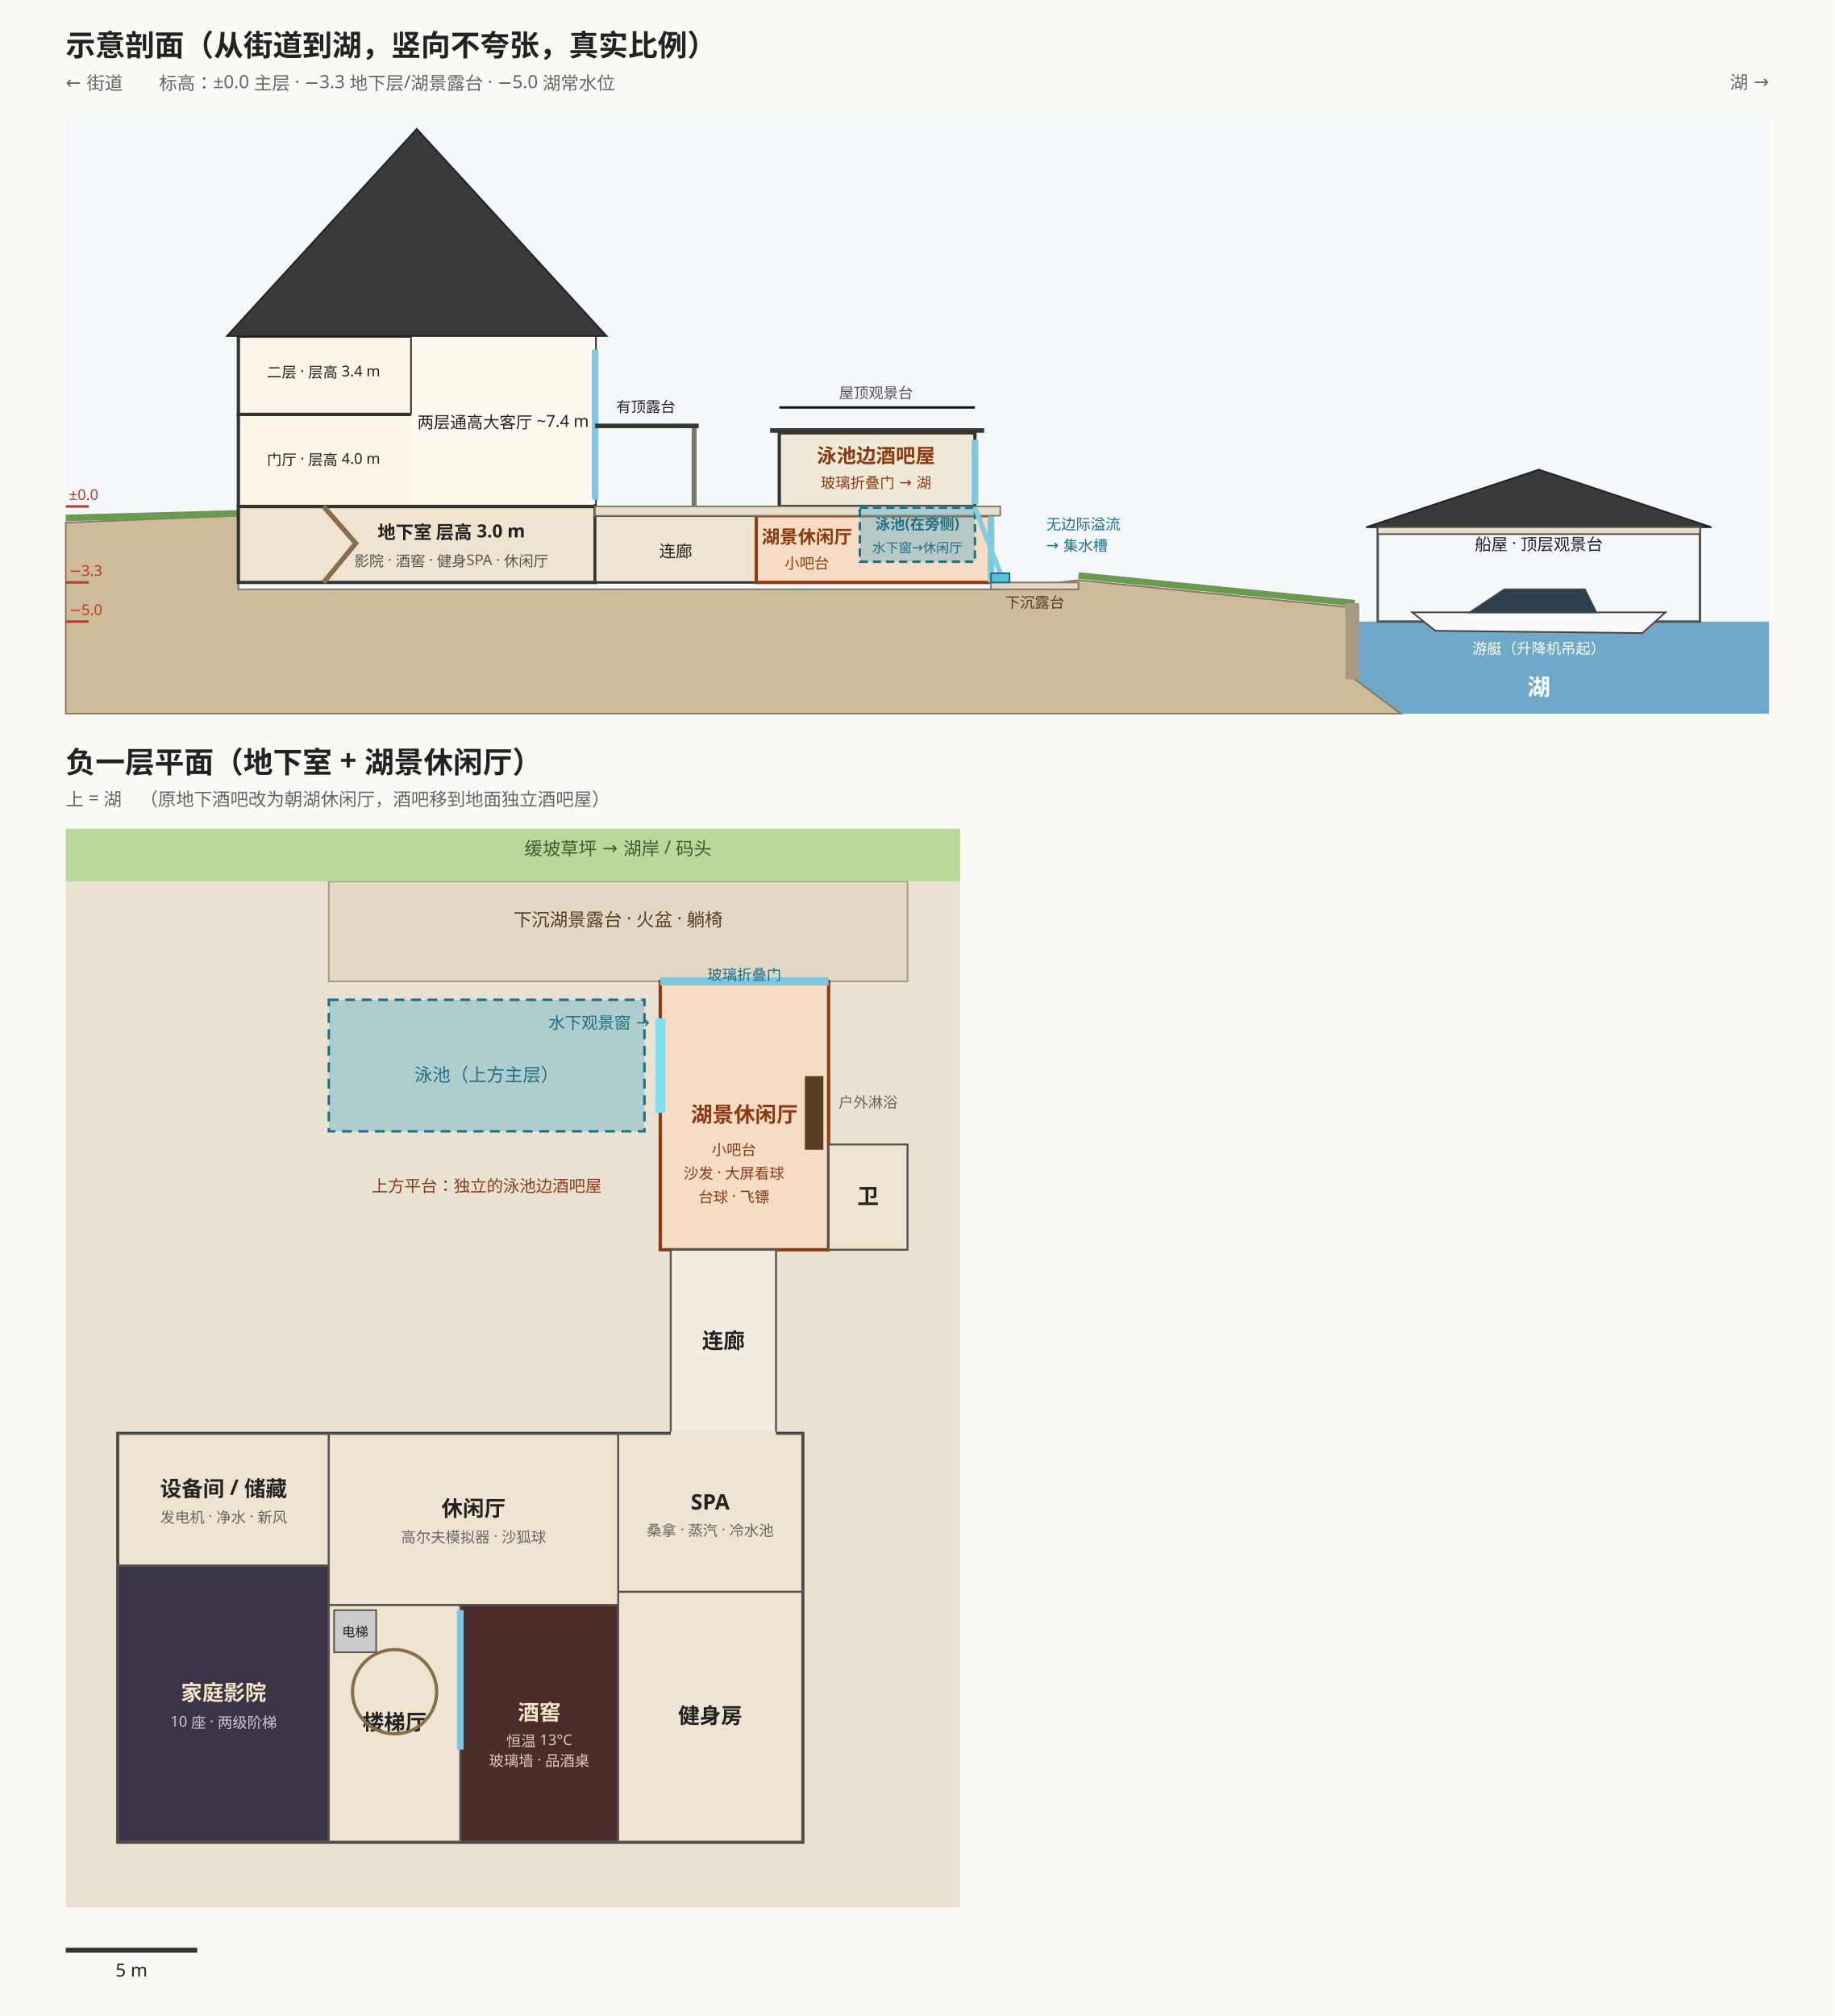
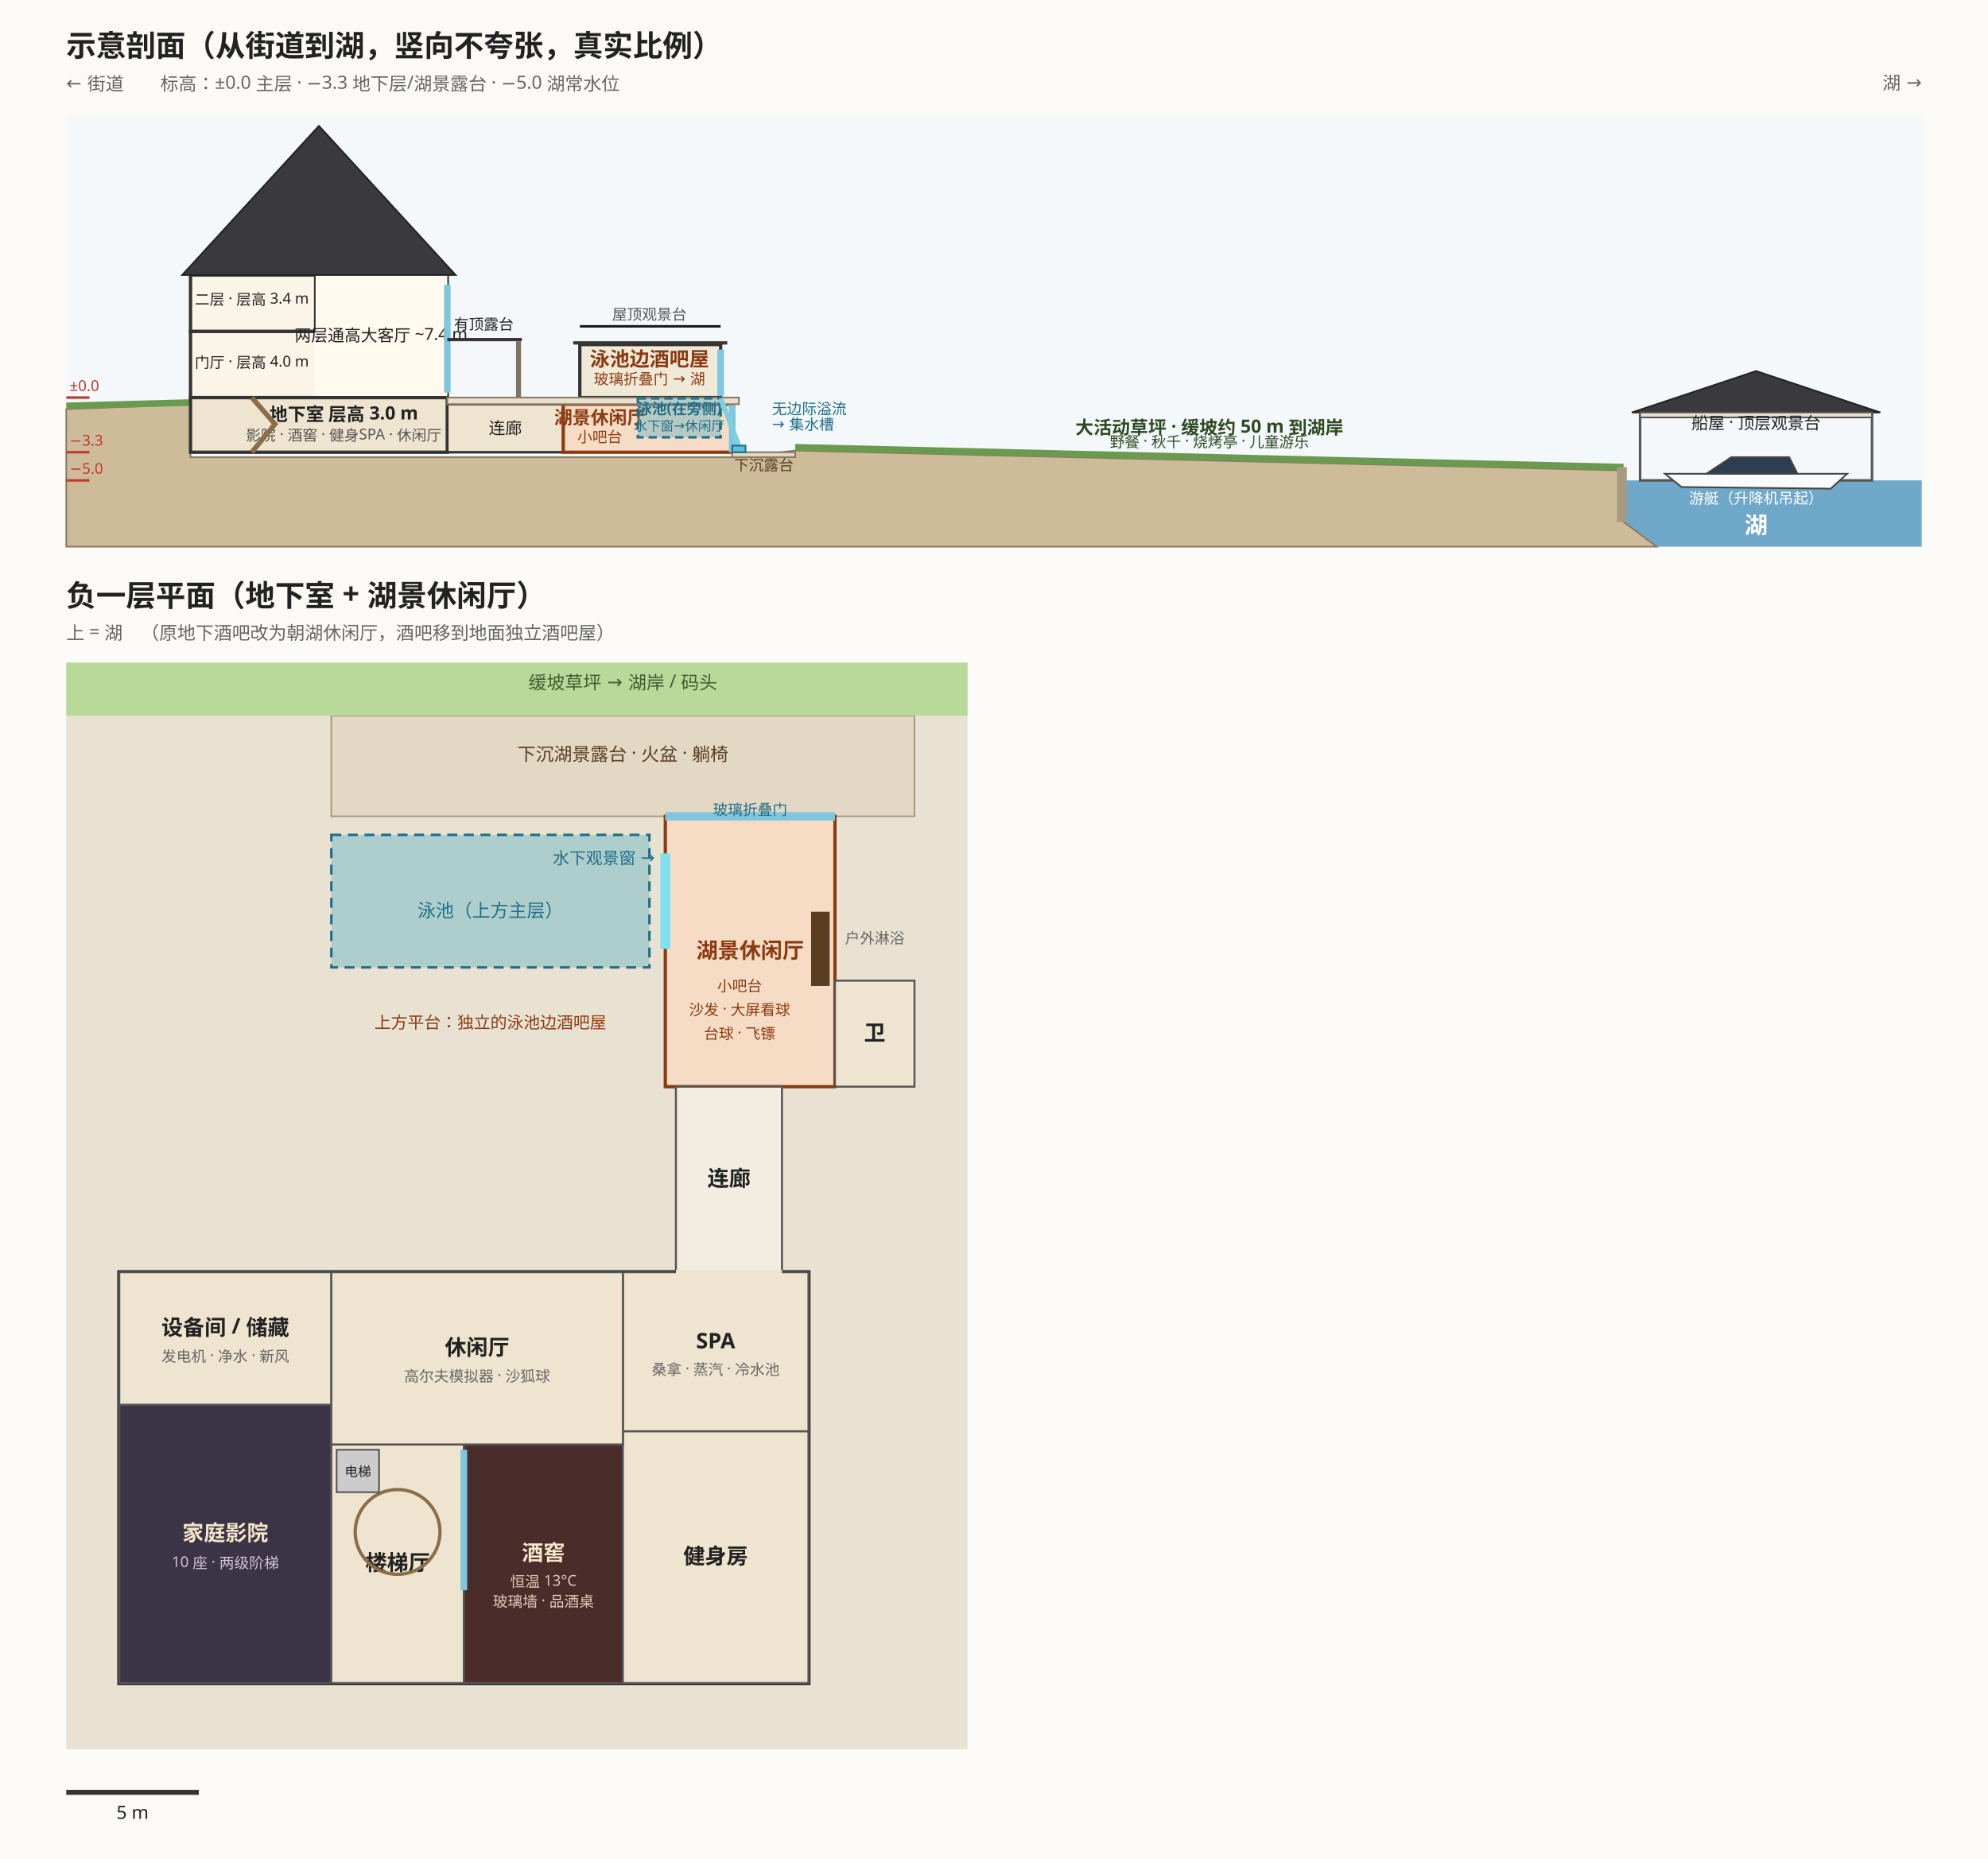
- <svg xmlns="http://www.w3.org/2000/svg" width="1116" height="1226" viewBox="0 0 1116 1226">
+ <svg xmlns="http://www.w3.org/2000/svg" width="1200" height="1122" viewBox="0 0 1200 1122">
  <rect width="100%" height="100%" fill="#fbfaf7" />
  <text x="40.0" y="34.0" font-size="18" fill="#222" font-weight="bold" text-anchor="start" font-family="PingFang SC,Microsoft YaHei,WenQuanYi Zen Hei,sans-serif">示意剖面（从街道到湖，竖向不夸张，真实比例）</text>
  <text x="40.0" y="54.0" font-size="11" fill="#666" font-weight="normal" text-anchor="start" font-family="PingFang SC,Microsoft YaHei,WenQuanYi Zen Hei,sans-serif">← 街道　　标高：±0.0 主层 · −3.3 地下层/湖景露台 · −5.0 湖常水位</text>
-   <text x="1076.0" y="54.0" font-size="11" fill="#666" font-weight="normal" text-anchor="end" font-family="PingFang SC,Microsoft YaHei,WenQuanYi Zen Hei,sans-serif">湖 →</text>
-   <rect x="40.0" y="70.0" width="1036.0" height="364.0" fill="#f4f8fb" stroke="none" stroke-width="1" />
-   <polygon points="796.0,378.0 1076.0,378.0 1076.0,434.0 852.0,434.0 824.0,413.0 824.0,378.0" fill="#6fa8c8" stroke="none" stroke-width="1" />
-   <polygon points="40.0,317.8 145.0,313.6 145.0,358.4 608.4,358.4 656.0,352.8 824.0,369.6 824.0,413.0 852.0,434.0 40.0,434.0" fill="#cdbb9a" stroke="#8a7a62" stroke-width="1" />
-   <polyline points="656,350.0 824,366.8" fill="none" stroke="#6a9a4f" stroke-width="4" />
-   <polyline points="40,315.0 145.0,312.2" fill="none" stroke="#6a9a4f" stroke-width="4" />
-   <rect x="145.0" y="308.0" width="217.0" height="46.2" fill="#efe4cf" stroke="#333" stroke-width="2" />
-   <text x="274.5" y="327.6" font-size="11" fill="#222" font-weight="bold" text-anchor="middle" font-family="PingFang SC,Microsoft YaHei,WenQuanYi Zen Hei,sans-serif">地下室  层高 3.0 m</text>
-   <text x="274.5" y="344.4" font-size="9" fill="#555" font-weight="normal" text-anchor="middle" font-family="PingFang SC,Microsoft YaHei,WenQuanYi Zen Hei,sans-serif">影院 · 酒窖 · 健身SPA · 休闲厅</text>
-   <rect x="362.0" y="313.6" width="98.0" height="40.6" fill="#efe4cf" stroke="#333" stroke-width="1.5" />
-   <text x="411.0" y="338.8" font-size="10" fill="#222" font-weight="normal" text-anchor="middle" font-family="PingFang SC,Microsoft YaHei,WenQuanYi Zen Hei,sans-serif">连廊</text>
-   <rect x="460.0" y="313.6" width="142.8" height="40.6" fill="#f6dcc4" stroke="#8a3b12" stroke-width="2" />
-   <text x="490.8" y="330.4" font-size="11" fill="#8a3b12" font-weight="bold" text-anchor="middle" font-family="PingFang SC,Microsoft YaHei,WenQuanYi Zen Hei,sans-serif">湖景休闲厅</text>
-   <text x="490.8" y="345.8" font-size="9" fill="#8a3b12" font-weight="normal" text-anchor="middle" font-family="PingFang SC,Microsoft YaHei,WenQuanYi Zen Hei,sans-serif">小吧台</text>
-   <rect x="474.0" y="263.2" width="119.0" height="44.8" fill="#f1e9d8" stroke="#333" stroke-width="2" />
-   <rect x="468.4" y="260.4" width="130.2" height="2.8" fill="#3a3632" stroke="none" stroke-width="1" />
-   <polyline points="474,247.8 593.0,247.8" fill="none" stroke="#1a1a1a" stroke-width="1.5" />
-   <line x1="593.0" y1="306.6" x2="593.0" y2="267.4" stroke="#7fc6e0" stroke-width="4" />
-   <text x="532.8" y="281.4" font-size="12" fill="#8a3b12" font-weight="bold" text-anchor="middle" font-family="PingFang SC,Microsoft YaHei,WenQuanYi Zen Hei,sans-serif">泳池边酒吧屋</text>
-   <text x="532.8" y="296.8" font-size="9" fill="#8a3b12" font-weight="normal" text-anchor="middle" font-family="PingFang SC,Microsoft YaHei,WenQuanYi Zen Hei,sans-serif">玻璃折叠门 → 湖</text>
-   <text x="532.8" y="242.2" font-size="9" fill="#555" font-weight="normal" text-anchor="middle" font-family="PingFang SC,Microsoft YaHei,WenQuanYi Zen Hei,sans-serif">屋顶观景台</text>
-   <line x1="602.8" y1="313.6" x2="602.8" y2="354.2" stroke="#7fc6e0" stroke-width="4" />
-   <rect x="602.8" y="354.2" width="53.2" height="4.2" fill="#e3d8c4" stroke="#8a7a62" stroke-width="1" />
-   <text x="629.4" y="369.6" font-size="9" fill="#5a3e22" font-weight="normal" text-anchor="middle" font-family="PingFang SC,Microsoft YaHei,WenQuanYi Zen Hei,sans-serif">下沉露台</text>
-   <rect x="145.0" y="252.0" width="217.0" height="56.0" fill="#fbf5e8" stroke="#333" stroke-width="2" />
-   <rect x="145.0" y="204.4" width="217.0" height="47.6" fill="#fbf5e8" stroke="#333" stroke-width="2" />
-   <rect x="250.0" y="204.4" width="112.0" height="102.2" fill="#fffaf0" stroke="none" stroke-width="1" />
-   <line x1="250" y1="252.0" x2="250" y2="204.4" stroke="#333" stroke-width="1" />
-   <text x="306.0" y="260.4" font-size="10" fill="#222" font-weight="normal" text-anchor="middle" font-family="PingFang SC,Microsoft YaHei,WenQuanYi Zen Hei,sans-serif">两层通高大客厅 ~7.4 m</text>
-   <text x="196.8" y="282.8" font-size="9" fill="#222" font-weight="normal" text-anchor="middle" font-family="PingFang SC,Microsoft YaHei,WenQuanYi Zen Hei,sans-serif">门厅 · 层高 4.0 m</text>
-   <text x="196.8" y="229.6" font-size="9" fill="#222" font-weight="normal" text-anchor="middle" font-family="PingFang SC,Microsoft YaHei,WenQuanYi Zen Hei,sans-serif">二层 · 层高 3.4 m</text>
-   <polygon points="138.0,204.4 253.5,78.4 369.0,204.4" fill="#3a3a3c" stroke="#222" stroke-width="1" />
-   <line x1="362" y1="303.8" x2="362" y2="212.8" stroke="#7fc6e0" stroke-width="4" />
-   <polyline points="196.8,308 216.4,330.4 196.8,354.2" fill="none" stroke="#8a6d4a" stroke-width="3" />
-   <rect x="362.0" y="257.6" width="63.0" height="2.8" fill="#3a3632" stroke="none" stroke-width="1" />
-   <line x1="422.2" y1="260.4" x2="422.2" y2="308" stroke="#7d7466" stroke-width="3" />
-   <text x="392.8" y="250.6" font-size="9" fill="#222" font-weight="normal" text-anchor="middle" font-family="PingFang SC,Microsoft YaHei,WenQuanYi Zen Hei,sans-serif">有顶露台</text>
-   <rect x="362.0" y="308.0" width="246.4" height="5.6" fill="#e8dfcf" stroke="#8a7a62" stroke-width="1" />
-   <rect x="523.0" y="308.7" width="70.0" height="32.9" fill="#3fa7c4" stroke="#1f6f87" stroke-width="1.5" fill-opacity="0.35" stroke-dasharray="5,3" />
-   <text x="558.0" y="322.0" font-size="9" fill="#1f6f87" font-weight="bold" text-anchor="middle" font-family="PingFang SC,Microsoft YaHei,WenQuanYi Zen Hei,sans-serif">泳池(在旁侧)</text>
-   <text x="558.0" y="336.0" font-size="8" fill="#1f6f87" font-weight="normal" text-anchor="middle" font-family="PingFang SC,Microsoft YaHei,WenQuanYi Zen Hei,sans-serif">水下窗→休闲厅</text>
-   <line x1="593.0" y1="308.7" x2="608.4" y2="348.6" stroke="#7fcfe0" stroke-width="3" />
-   <rect x="602.8" y="348.6" width="11.2" height="5.6" fill="#5ec2da" stroke="#1f6f87" stroke-width="1" />
-   <text x="636.4" y="322.0" font-size="9" fill="#1f6f87" font-weight="normal" text-anchor="start" font-family="PingFang SC,Microsoft YaHei,WenQuanYi Zen Hei,sans-serif">无边际溢流</text>
-   <text x="636.4" y="334.6" font-size="9" fill="#1f6f87" font-weight="normal" text-anchor="start" font-family="PingFang SC,Microsoft YaHei,WenQuanYi Zen Hei,sans-serif">→ 集水槽</text>
-   <rect x="818.4" y="366.8" width="8.4" height="46.2" fill="#a89a82" stroke="none" stroke-width="1" />
-   <rect x="838.0" y="322.0" width="196.0" height="56.0" fill="none" stroke="#555" stroke-width="1.5" />
-   <polygon points="831.0,320.6 936.0,285.6 1041.0,320.6" fill="#3a3a3c" stroke="#222" stroke-width="1" />
-   <rect x="838.0" y="320.6" width="196.0" height="4.2" fill="#e9dfcb" stroke="#555" stroke-width="1" />
-   <text x="936.0" y="334.6" font-size="10" fill="#222" font-weight="normal" text-anchor="middle" font-family="PingFang SC,Microsoft YaHei,WenQuanYi Zen Hei,sans-serif">船屋 · 顶层观景台</text>
-   <polygon points="859.0,372.4 1013.0,372.4 999.0,385.0 873.0,383.6" fill="#fafafa" stroke="#444" stroke-width="1" />
-   <polygon points="894.0,372.4 915.0,358.4 964.0,358.4 971.0,372.4" fill="#2c3e50" stroke="#444" stroke-width="1" />
-   <text x="936.0" y="397.6" font-size="9" fill="#fff" font-weight="normal" text-anchor="middle" font-family="PingFang SC,Microsoft YaHei,WenQuanYi Zen Hei,sans-serif">游艇（升降机吊起）</text>
-   <text x="936.0" y="422.8" font-size="14" fill="#fff" font-weight="bold" text-anchor="middle" font-family="PingFang SC,Microsoft YaHei,WenQuanYi Zen Hei,sans-serif">湖</text>
-   <line x1="40" y1="308" x2="54" y2="308" stroke="#c0392b" stroke-width="1.5" />
-   <text x="42.0" y="304.0" font-size="9" fill="#c0392b" font-weight="normal" text-anchor="start" font-family="PingFang SC,Microsoft YaHei,WenQuanYi Zen Hei,sans-serif">±0.0</text>
-   <line x1="40" y1="354.2" x2="54" y2="354.2" stroke="#c0392b" stroke-width="1.5" />
-   <text x="42.0" y="350.2" font-size="9" fill="#c0392b" font-weight="normal" text-anchor="start" font-family="PingFang SC,Microsoft YaHei,WenQuanYi Zen Hei,sans-serif">−3.3</text>
-   <line x1="40" y1="378.0" x2="54" y2="378.0" stroke="#c0392b" stroke-width="1.5" />
-   <text x="42.0" y="374.0" font-size="9" fill="#c0392b" font-weight="normal" text-anchor="start" font-family="PingFang SC,Microsoft YaHei,WenQuanYi Zen Hei,sans-serif">−5.0</text>
-   <text x="40.0" y="470.0" font-size="18" fill="#222" font-weight="bold" text-anchor="start" font-family="PingFang SC,Microsoft YaHei,WenQuanYi Zen Hei,sans-serif">负一层平面（地下室 + 湖景休闲厅）</text>
-   <text x="40.0" y="490.0" font-size="11" fill="#666" font-weight="normal" text-anchor="start" font-family="PingFang SC,Microsoft YaHei,WenQuanYi Zen Hei,sans-serif">上 = 湖　（原地下酒吧改为朝湖休闲厅，酒吧移到地面独立酒吧屋）</text>
-   <rect x="40.0" y="504.0" width="544.0" height="656.0" fill="#e9e2d3" stroke="none" stroke-width="1" />
-   <rect x="200.0" y="536.0" width="352.0" height="60.8" fill="#e3d8c4" stroke="#a89a82" stroke-width="1" />
-   <text x="376.0" y="563.2" font-size="11" fill="#5a3e22" font-weight="normal" text-anchor="middle" font-family="PingFang SC,Microsoft YaHei,WenQuanYi Zen Hei,sans-serif">下沉湖景露台 · 火盆 · 躺椅</text>
-   <rect x="40.0" y="504.0" width="544.0" height="32.0" fill="#b9d99a" stroke="none" stroke-width="1" />
-   <text x="376.0" y="520.0" font-size="11" fill="#3d5e2f" font-weight="normal" text-anchor="middle" font-family="PingFang SC,Microsoft YaHei,WenQuanYi Zen Hei,sans-serif">缓坡草坪 → 湖岸 / 码头</text>
-   <rect x="200.0" y="608.0" width="192.0" height="80.0" fill="#3fa7c4" stroke="#1f6f87" stroke-width="1.5" fill-opacity="0.35" stroke-dasharray="6,4" />
-   <text x="296.0" y="657.6" font-size="11" fill="#1f6f87" font-weight="normal" text-anchor="middle" font-family="PingFang SC,Microsoft YaHei,WenQuanYi Zen Hei,sans-serif">泳池（上方主层）</text>
-   <rect x="401.6" y="596.8" width="102.4" height="163.2" fill="#f6dcc4" stroke="#8a3b12" stroke-width="2" />
-   <text x="452.8" y="682.4" font-size="13" fill="#8a3b12" font-weight="bold" text-anchor="middle" font-family="PingFang SC,Microsoft YaHei,WenQuanYi Zen Hei,sans-serif">湖景休闲厅</text>
-   <rect x="489.6" y="654.4" width="11.2" height="44.8" fill="#5a3e22" stroke="none" stroke-width="1" />
-   <text x="446.4" y="702.4" font-size="9" fill="#8a3b12" font-weight="normal" text-anchor="middle" font-family="PingFang SC,Microsoft YaHei,WenQuanYi Zen Hei,sans-serif">小吧台</text>
-   <text x="446.4" y="716.8" font-size="9" fill="#8a3b12" font-weight="normal" text-anchor="middle" font-family="PingFang SC,Microsoft YaHei,WenQuanYi Zen Hei,sans-serif">沙发 · 大屏看球</text>
-   <text x="446.4" y="731.2" font-size="9" fill="#8a3b12" font-weight="normal" text-anchor="middle" font-family="PingFang SC,Microsoft YaHei,WenQuanYi Zen Hei,sans-serif">台球 · 飞镖</text>
-   <text x="296.0" y="724.8" font-size="10" fill="#8a3b12" font-weight="normal" text-anchor="middle" font-family="PingFang SC,Microsoft YaHei,WenQuanYi Zen Hei,sans-serif">上方平台：独立的泳池边酒吧屋</text>
-   <line x1="401.6" y1="619.2" x2="401.6" y2="676.8" stroke="#7fe0f0" stroke-width="6" />
-   <text x="395.2" y="625.6" font-size="10" fill="#1f6f87" font-weight="normal" text-anchor="end" font-family="PingFang SC,Microsoft YaHei,WenQuanYi Zen Hei,sans-serif">水下观景窗 →</text>
-   <line x1="401.6" y1="596.8" x2="504" y2="596.8" stroke="#7fc6e0" stroke-width="5" />
-   <text x="452.8" y="596.0" font-size="9" fill="#1f6f87" font-weight="normal" text-anchor="middle" font-family="PingFang SC,Microsoft YaHei,WenQuanYi Zen Hei,sans-serif">玻璃折叠门</text>
-   <rect x="504.0" y="696.0" width="48.0" height="64.0" fill="#efe4cf" stroke="#555" stroke-width="1.2" />
-   <text x="528.0" y="732.0" font-size="13" fill="#222" font-weight="bold" text-anchor="middle" font-family="PingFang SC,Microsoft YaHei,WenQuanYi Zen Hei,sans-serif">卫</text>
-   <text x="528.0" y="673.6" font-size="9" fill="#666" font-weight="normal" text-anchor="middle" font-family="PingFang SC,Microsoft YaHei,WenQuanYi Zen Hei,sans-serif">户外淋浴</text>
-   <rect x="408.0" y="760.0" width="64.0" height="112.0" fill="#f3ece0" stroke="#555" stroke-width="1.2" />
-   <text x="440.0" y="820.0" font-size="13" fill="#222" font-weight="bold" text-anchor="middle" font-family="PingFang SC,Microsoft YaHei,WenQuanYi Zen Hei,sans-serif">连廊</text>
-   <rect x="72.0" y="872.0" width="416.0" height="248.0" fill="#efe4cf" stroke="#333" stroke-width="2.5" />
-   <rect x="72.0" y="952.0" width="128.0" height="168.0" fill="#3b3346" stroke="#555" stroke-width="1.2" />
-   <text x="136.0" y="1034.0" font-size="13" fill="#f3e6c8" font-weight="bold" text-anchor="middle" font-family="PingFang SC,Microsoft YaHei,WenQuanYi Zen Hei,sans-serif">家庭影院</text>
-   <text x="136.0" y="1050.0" font-size="9" fill="#cfc3d8" font-weight="normal" text-anchor="middle" font-family="PingFang SC,Microsoft YaHei,WenQuanYi Zen Hei,sans-serif">10 座 · 两级阶梯</text>
-   <rect x="72.0" y="872.0" width="128.0" height="80.0" fill="#efe4cf" stroke="#555" stroke-width="1.2" />
-   <text x="136.0" y="910.0" font-size="13" fill="#222" font-weight="bold" text-anchor="middle" font-family="PingFang SC,Microsoft YaHei,WenQuanYi Zen Hei,sans-serif">设备间 / 储藏</text>
-   <text x="136.0" y="926.0" font-size="9" fill="#666" font-weight="normal" text-anchor="middle" font-family="PingFang SC,Microsoft YaHei,WenQuanYi Zen Hei,sans-serif">发电机 · 净水 · 新风</text>
-   <rect x="200.0" y="976.0" width="80.0" height="144.0" fill="#efe4cf" stroke="#555" stroke-width="1.2" />
-   <text x="240.0" y="1052.0" font-size="13" fill="#222" font-weight="bold" text-anchor="middle" font-family="PingFang SC,Microsoft YaHei,WenQuanYi Zen Hei,sans-serif">楼梯厅</text>
-   <circle cx="240.0" cy="1028.8" r="25.6" fill="none" stroke="#8a6d4a" stroke-width="2" />
-   <rect x="203.2" y="979.2" width="25.6" height="25.6" fill="#ccc" stroke="#555" stroke-width="1" />
-   <text x="216.0" y="995.2" font-size="8" fill="#222" font-weight="normal" text-anchor="middle" font-family="PingFang SC,Microsoft YaHei,WenQuanYi Zen Hei,sans-serif">电梯</text>
-   <rect x="280.0" y="976.0" width="96.0" height="144.0" fill="#4a2c2a" stroke="#555" stroke-width="1.2" />
-   <text x="328.0" y="1046.0" font-size="13" fill="#f3e6c8" font-weight="bold" text-anchor="middle" font-family="PingFang SC,Microsoft YaHei,WenQuanYi Zen Hei,sans-serif">酒窖</text>
-   <text x="328.0" y="1062.0" font-size="9" fill="#e0c9b8" font-weight="normal" text-anchor="middle" font-family="PingFang SC,Microsoft YaHei,WenQuanYi Zen Hei,sans-serif">恒温 13°C</text>
-   <text x="328.0" y="1074.0" font-size="9" fill="#e0c9b8" font-weight="normal" text-anchor="middle" font-family="PingFang SC,Microsoft YaHei,WenQuanYi Zen Hei,sans-serif">玻璃墙 · 品酒桌</text>
-   <line x1="280" y1="979.2" x2="280" y2="1064" stroke="#7fc6e0" stroke-width="4" />
-   <rect x="376.0" y="968.0" width="112.0" height="152.0" fill="#efe4cf" stroke="#555" stroke-width="1.2" />
-   <text x="432.0" y="1048.0" font-size="13" fill="#222" font-weight="bold" text-anchor="middle" font-family="PingFang SC,Microsoft YaHei,WenQuanYi Zen Hei,sans-serif">健身房</text>
-   <rect x="376.0" y="872.0" width="112.0" height="96.0" fill="#efe4cf" stroke="#555" stroke-width="1.2" />
-   <text x="432.0" y="918.0" font-size="13" fill="#222" font-weight="bold" text-anchor="middle" font-family="PingFang SC,Microsoft YaHei,WenQuanYi Zen Hei,sans-serif">SPA</text>
-   <text x="432.0" y="934.0" font-size="9" fill="#666" font-weight="normal" text-anchor="middle" font-family="PingFang SC,Microsoft YaHei,WenQuanYi Zen Hei,sans-serif">桑拿 · 蒸汽 · 冷水池</text>
-   <rect x="200.0" y="872.0" width="176.0" height="104.0" fill="#efe4cf" stroke="#555" stroke-width="1.2" />
-   <text x="288.0" y="922.0" font-size="13" fill="#222" font-weight="bold" text-anchor="middle" font-family="PingFang SC,Microsoft YaHei,WenQuanYi Zen Hei,sans-serif">休闲厅</text>
-   <text x="288.0" y="938.0" font-size="9" fill="#666" font-weight="normal" text-anchor="middle" font-family="PingFang SC,Microsoft YaHei,WenQuanYi Zen Hei,sans-serif">高尔夫模拟器 · 沙狐球</text>
-   <line x1="408" y1="872" x2="472" y2="872" stroke="#efe4cf" stroke-width="3" />
-   <line x1="40" y1="1186" x2="120" y2="1186" stroke="#333" stroke-width="3" />
-   <text x="80.0" y="1202.0" font-size="11" fill="#222" font-weight="normal" text-anchor="middle" font-family="PingFang SC,Microsoft YaHei,WenQuanYi Zen Hei,sans-serif">5 m</text>
+   <text x="1160.0" y="54.0" font-size="11" fill="#666" font-weight="normal" text-anchor="end" font-family="PingFang SC,Microsoft YaHei,WenQuanYi Zen Hei,sans-serif">湖 →</text>
+   <rect x="40.0" y="70.0" width="1120.0" height="260.0" fill="#f4f8fb" stroke="none" stroke-width="1" />
+   <polygon points="960.0,290.0 1160.0,290.0 1160.0,330.0 1000.0,330.0 980.0,315.0 980.0,290.0" fill="#6fa8c8" stroke="none" stroke-width="1" />
+   <polygon points="40.0,247.0 115.0,244.0 115.0,276.0 446.0,276.0 480.0,272.0 980.0,284.0 980.0,315.0 1000.0,330.0 40.0,330.0" fill="#cdbb9a" stroke="#8a7a62" stroke-width="1" />
+   <polyline points="480,270.0 980,282.0" fill="none" stroke="#6a9a4f" stroke-width="4" />
+   <text x="730.0" y="262.0" font-size="11" fill="#2f4a22" font-weight="bold" text-anchor="middle" font-family="PingFang SC,Microsoft YaHei,WenQuanYi Zen Hei,sans-serif">大活动草坪 · 缓坡约 50 m 到湖岸</text>
+   <text x="730.0" y="270.0" font-size="9" fill="#2f4a22" font-weight="normal" text-anchor="middle" font-family="PingFang SC,Microsoft YaHei,WenQuanYi Zen Hei,sans-serif">野餐 · 秋千 · 烧烤亭 · 儿童游乐</text>
+   <polyline points="40,245.0 115.0,243.0" fill="none" stroke="#6a9a4f" stroke-width="4" />
+   <rect x="115.0" y="240.0" width="155.0" height="33.0" fill="#efe4cf" stroke="#333" stroke-width="2" />
+   <text x="207.5" y="254.0" font-size="11" fill="#222" font-weight="bold" text-anchor="middle" font-family="PingFang SC,Microsoft YaHei,WenQuanYi Zen Hei,sans-serif">地下室  层高 3.0 m</text>
+   <text x="207.5" y="266.0" font-size="9" fill="#555" font-weight="normal" text-anchor="middle" font-family="PingFang SC,Microsoft YaHei,WenQuanYi Zen Hei,sans-serif">影院 · 酒窖 · 健身SPA · 休闲厅</text>
+   <rect x="270.0" y="244.0" width="70.0" height="29.0" fill="#efe4cf" stroke="#333" stroke-width="1.5" />
+   <text x="305.0" y="262.0" font-size="10" fill="#222" font-weight="normal" text-anchor="middle" font-family="PingFang SC,Microsoft YaHei,WenQuanYi Zen Hei,sans-serif">连廊</text>
+   <rect x="340.0" y="244.0" width="102.0" height="29.0" fill="#f6dcc4" stroke="#8a3b12" stroke-width="2" />
+   <text x="362.0" y="256.0" font-size="11" fill="#8a3b12" font-weight="bold" text-anchor="middle" font-family="PingFang SC,Microsoft YaHei,WenQuanYi Zen Hei,sans-serif">湖景休闲厅</text>
+   <text x="362.0" y="267.0" font-size="9" fill="#8a3b12" font-weight="normal" text-anchor="middle" font-family="PingFang SC,Microsoft YaHei,WenQuanYi Zen Hei,sans-serif">小吧台</text>
+   <rect x="350.0" y="208.0" width="85.0" height="32.0" fill="#f1e9d8" stroke="#333" stroke-width="2" />
+   <rect x="346.0" y="206.0" width="93.0" height="2.0" fill="#3a3632" stroke="none" stroke-width="1" />
+   <polyline points="350,197.0 435.0,197.0" fill="none" stroke="#1a1a1a" stroke-width="1.5" />
+   <line x1="435.0" y1="239.0" x2="435.0" y2="211.0" stroke="#7fc6e0" stroke-width="4" />
+   <text x="392.0" y="221.0" font-size="12" fill="#8a3b12" font-weight="bold" text-anchor="middle" font-family="PingFang SC,Microsoft YaHei,WenQuanYi Zen Hei,sans-serif">泳池边酒吧屋</text>
+   <text x="392.0" y="232.0" font-size="9" fill="#8a3b12" font-weight="normal" text-anchor="middle" font-family="PingFang SC,Microsoft YaHei,WenQuanYi Zen Hei,sans-serif">玻璃折叠门 → 湖</text>
+   <text x="392.0" y="193.0" font-size="9" fill="#555" font-weight="normal" text-anchor="middle" font-family="PingFang SC,Microsoft YaHei,WenQuanYi Zen Hei,sans-serif">屋顶观景台</text>
+   <line x1="442.0" y1="244.0" x2="442.0" y2="273.0" stroke="#7fc6e0" stroke-width="4" />
+   <rect x="442.0" y="273.0" width="38.0" height="3.0" fill="#e3d8c4" stroke="#8a7a62" stroke-width="1" />
+   <text x="461.0" y="284.0" font-size="9" fill="#5a3e22" font-weight="normal" text-anchor="middle" font-family="PingFang SC,Microsoft YaHei,WenQuanYi Zen Hei,sans-serif">下沉露台</text>
+   <rect x="115.0" y="200.0" width="155.0" height="40.0" fill="#fbf5e8" stroke="#333" stroke-width="2" />
+   <rect x="115.0" y="166.0" width="155.0" height="34.0" fill="#fbf5e8" stroke="#333" stroke-width="2" />
+   <rect x="190.0" y="166.0" width="80.0" height="73.0" fill="#fffaf0" stroke="none" stroke-width="1" />
+   <line x1="190" y1="200.0" x2="190" y2="166.0" stroke="#333" stroke-width="1" />
+   <text x="230.0" y="206.0" font-size="10" fill="#222" font-weight="normal" text-anchor="middle" font-family="PingFang SC,Microsoft YaHei,WenQuanYi Zen Hei,sans-serif">两层通高大客厅 ~7.4 m</text>
+   <text x="152.0" y="222.0" font-size="9" fill="#222" font-weight="normal" text-anchor="middle" font-family="PingFang SC,Microsoft YaHei,WenQuanYi Zen Hei,sans-serif">门厅 · 层高 4.0 m</text>
+   <text x="152.0" y="184.0" font-size="9" fill="#222" font-weight="normal" text-anchor="middle" font-family="PingFang SC,Microsoft YaHei,WenQuanYi Zen Hei,sans-serif">二层 · 层高 3.4 m</text>
+   <polygon points="110.0,166.0 192.5,76.0 275.0,166.0" fill="#3a3a3c" stroke="#222" stroke-width="1" />
+   <line x1="270" y1="237.0" x2="270" y2="172.0" stroke="#7fc6e0" stroke-width="4" />
+   <polyline points="152.0,240 166.0,256.0 152.0,273.0" fill="none" stroke="#8a6d4a" stroke-width="3" />
+   <rect x="270.0" y="204.0" width="45.0" height="2.0" fill="#3a3632" stroke="none" stroke-width="1" />
+   <line x1="313.0" y1="206.0" x2="313.0" y2="240" stroke="#7d7466" stroke-width="3" />
+   <text x="292.0" y="199.0" font-size="9" fill="#222" font-weight="normal" text-anchor="middle" font-family="PingFang SC,Microsoft YaHei,WenQuanYi Zen Hei,sans-serif">有顶露台</text>
+   <rect x="270.0" y="240.0" width="176.0" height="4.0" fill="#e8dfcf" stroke="#8a7a62" stroke-width="1" />
+   <rect x="385.0" y="240.5" width="50.0" height="23.5" fill="#3fa7c4" stroke="#1f6f87" stroke-width="1.5" fill-opacity="0.35" stroke-dasharray="5,3" />
+   <text x="410.0" y="250.0" font-size="9" fill="#1f6f87" font-weight="bold" text-anchor="middle" font-family="PingFang SC,Microsoft YaHei,WenQuanYi Zen Hei,sans-serif">泳池(在旁侧)</text>
+   <text x="410.0" y="260.0" font-size="8" fill="#1f6f87" font-weight="normal" text-anchor="middle" font-family="PingFang SC,Microsoft YaHei,WenQuanYi Zen Hei,sans-serif">水下窗→休闲厅</text>
+   <line x1="435.0" y1="240.5" x2="446.0" y2="269.0" stroke="#7fcfe0" stroke-width="3" />
+   <rect x="442.0" y="269.0" width="8.0" height="4.0" fill="#5ec2da" stroke="#1f6f87" stroke-width="1" />
+   <text x="466.0" y="250.0" font-size="9" fill="#1f6f87" font-weight="normal" text-anchor="start" font-family="PingFang SC,Microsoft YaHei,WenQuanYi Zen Hei,sans-serif">无边际溢流</text>
+   <text x="466.0" y="259.0" font-size="9" fill="#1f6f87" font-weight="normal" text-anchor="start" font-family="PingFang SC,Microsoft YaHei,WenQuanYi Zen Hei,sans-serif">→ 集水槽</text>
+   <rect x="976.0" y="282.0" width="6.0" height="33.0" fill="#a89a82" stroke="none" stroke-width="1" />
+   <rect x="990.0" y="250.0" width="140.0" height="40.0" fill="none" stroke="#555" stroke-width="1.5" />
+   <polygon points="985.0,249.0 1060.0,224.0 1135.0,249.0" fill="#3a3a3c" stroke="#222" stroke-width="1" />
+   <rect x="990.0" y="249.0" width="140.0" height="3.0" fill="#e9dfcb" stroke="#555" stroke-width="1" />
+   <text x="1060.0" y="259.0" font-size="10" fill="#222" font-weight="normal" text-anchor="middle" font-family="PingFang SC,Microsoft YaHei,WenQuanYi Zen Hei,sans-serif">船屋 · 顶层观景台</text>
+   <polygon points="1005.0,286.0 1115.0,286.0 1105.0,295.0 1015.0,294.0" fill="#fafafa" stroke="#444" stroke-width="1" />
+   <polygon points="1030.0,286.0 1045.0,276.0 1080.0,276.0 1085.0,286.0" fill="#2c3e50" stroke="#444" stroke-width="1" />
+   <text x="1060.0" y="304.0" font-size="9" fill="#fff" font-weight="normal" text-anchor="middle" font-family="PingFang SC,Microsoft YaHei,WenQuanYi Zen Hei,sans-serif">游艇（升降机吊起）</text>
+   <text x="1060.0" y="322.0" font-size="14" fill="#fff" font-weight="bold" text-anchor="middle" font-family="PingFang SC,Microsoft YaHei,WenQuanYi Zen Hei,sans-serif">湖</text>
+   <line x1="40" y1="240" x2="54" y2="240" stroke="#c0392b" stroke-width="1.5" />
+   <text x="42.0" y="236.0" font-size="9" fill="#c0392b" font-weight="normal" text-anchor="start" font-family="PingFang SC,Microsoft YaHei,WenQuanYi Zen Hei,sans-serif">±0.0</text>
+   <line x1="40" y1="273.0" x2="54" y2="273.0" stroke="#c0392b" stroke-width="1.5" />
+   <text x="42.0" y="269.0" font-size="9" fill="#c0392b" font-weight="normal" text-anchor="start" font-family="PingFang SC,Microsoft YaHei,WenQuanYi Zen Hei,sans-serif">−3.3</text>
+   <line x1="40" y1="290.0" x2="54" y2="290.0" stroke="#c0392b" stroke-width="1.5" />
+   <text x="42.0" y="286.0" font-size="9" fill="#c0392b" font-weight="normal" text-anchor="start" font-family="PingFang SC,Microsoft YaHei,WenQuanYi Zen Hei,sans-serif">−5.0</text>
+   <text x="40.0" y="366.0" font-size="18" fill="#222" font-weight="bold" text-anchor="start" font-family="PingFang SC,Microsoft YaHei,WenQuanYi Zen Hei,sans-serif">负一层平面（地下室 + 湖景休闲厅）</text>
+   <text x="40.0" y="386.0" font-size="11" fill="#666" font-weight="normal" text-anchor="start" font-family="PingFang SC,Microsoft YaHei,WenQuanYi Zen Hei,sans-serif">上 = 湖　（原地下酒吧改为朝湖休闲厅，酒吧移到地面独立酒吧屋）</text>
+   <rect x="40.0" y="400.0" width="544.0" height="656.0" fill="#e9e2d3" stroke="none" stroke-width="1" />
+   <rect x="200.0" y="432.0" width="352.0" height="60.8" fill="#e3d8c4" stroke="#a89a82" stroke-width="1" />
+   <text x="376.0" y="459.2" font-size="11" fill="#5a3e22" font-weight="normal" text-anchor="middle" font-family="PingFang SC,Microsoft YaHei,WenQuanYi Zen Hei,sans-serif">下沉湖景露台 · 火盆 · 躺椅</text>
+   <rect x="40.0" y="400.0" width="544.0" height="32.0" fill="#b9d99a" stroke="none" stroke-width="1" />
+   <text x="376.0" y="416.0" font-size="11" fill="#3d5e2f" font-weight="normal" text-anchor="middle" font-family="PingFang SC,Microsoft YaHei,WenQuanYi Zen Hei,sans-serif">缓坡草坪 → 湖岸 / 码头</text>
+   <rect x="200.0" y="504.0" width="192.0" height="80.0" fill="#3fa7c4" stroke="#1f6f87" stroke-width="1.5" fill-opacity="0.35" stroke-dasharray="6,4" />
+   <text x="296.0" y="553.6" font-size="11" fill="#1f6f87" font-weight="normal" text-anchor="middle" font-family="PingFang SC,Microsoft YaHei,WenQuanYi Zen Hei,sans-serif">泳池（上方主层）</text>
+   <rect x="401.6" y="492.8" width="102.4" height="163.2" fill="#f6dcc4" stroke="#8a3b12" stroke-width="2" />
+   <text x="452.8" y="578.4" font-size="13" fill="#8a3b12" font-weight="bold" text-anchor="middle" font-family="PingFang SC,Microsoft YaHei,WenQuanYi Zen Hei,sans-serif">湖景休闲厅</text>
+   <rect x="489.6" y="550.4" width="11.2" height="44.8" fill="#5a3e22" stroke="none" stroke-width="1" />
+   <text x="446.4" y="598.4" font-size="9" fill="#8a3b12" font-weight="normal" text-anchor="middle" font-family="PingFang SC,Microsoft YaHei,WenQuanYi Zen Hei,sans-serif">小吧台</text>
+   <text x="446.4" y="612.8" font-size="9" fill="#8a3b12" font-weight="normal" text-anchor="middle" font-family="PingFang SC,Microsoft YaHei,WenQuanYi Zen Hei,sans-serif">沙发 · 大屏看球</text>
+   <text x="446.4" y="627.2" font-size="9" fill="#8a3b12" font-weight="normal" text-anchor="middle" font-family="PingFang SC,Microsoft YaHei,WenQuanYi Zen Hei,sans-serif">台球 · 飞镖</text>
+   <text x="296.0" y="620.8" font-size="10" fill="#8a3b12" font-weight="normal" text-anchor="middle" font-family="PingFang SC,Microsoft YaHei,WenQuanYi Zen Hei,sans-serif">上方平台：独立的泳池边酒吧屋</text>
+   <line x1="401.6" y1="515.2" x2="401.6" y2="572.8" stroke="#7fe0f0" stroke-width="6" />
+   <text x="395.2" y="521.6" font-size="10" fill="#1f6f87" font-weight="normal" text-anchor="end" font-family="PingFang SC,Microsoft YaHei,WenQuanYi Zen Hei,sans-serif">水下观景窗 →</text>
+   <line x1="401.6" y1="492.8" x2="504" y2="492.8" stroke="#7fc6e0" stroke-width="5" />
+   <text x="452.8" y="492.0" font-size="9" fill="#1f6f87" font-weight="normal" text-anchor="middle" font-family="PingFang SC,Microsoft YaHei,WenQuanYi Zen Hei,sans-serif">玻璃折叠门</text>
+   <rect x="504.0" y="592.0" width="48.0" height="64.0" fill="#efe4cf" stroke="#555" stroke-width="1.2" />
+   <text x="528.0" y="628.0" font-size="13" fill="#222" font-weight="bold" text-anchor="middle" font-family="PingFang SC,Microsoft YaHei,WenQuanYi Zen Hei,sans-serif">卫</text>
+   <text x="528.0" y="569.6" font-size="9" fill="#666" font-weight="normal" text-anchor="middle" font-family="PingFang SC,Microsoft YaHei,WenQuanYi Zen Hei,sans-serif">户外淋浴</text>
+   <rect x="408.0" y="656.0" width="64.0" height="112.0" fill="#f3ece0" stroke="#555" stroke-width="1.2" />
+   <text x="440.0" y="716.0" font-size="13" fill="#222" font-weight="bold" text-anchor="middle" font-family="PingFang SC,Microsoft YaHei,WenQuanYi Zen Hei,sans-serif">连廊</text>
+   <rect x="72.0" y="768.0" width="416.0" height="248.0" fill="#efe4cf" stroke="#333" stroke-width="2.5" />
+   <rect x="72.0" y="848.0" width="128.0" height="168.0" fill="#3b3346" stroke="#555" stroke-width="1.2" />
+   <text x="136.0" y="930.0" font-size="13" fill="#f3e6c8" font-weight="bold" text-anchor="middle" font-family="PingFang SC,Microsoft YaHei,WenQuanYi Zen Hei,sans-serif">家庭影院</text>
+   <text x="136.0" y="946.0" font-size="9" fill="#cfc3d8" font-weight="normal" text-anchor="middle" font-family="PingFang SC,Microsoft YaHei,WenQuanYi Zen Hei,sans-serif">10 座 · 两级阶梯</text>
+   <rect x="72.0" y="768.0" width="128.0" height="80.0" fill="#efe4cf" stroke="#555" stroke-width="1.2" />
+   <text x="136.0" y="806.0" font-size="13" fill="#222" font-weight="bold" text-anchor="middle" font-family="PingFang SC,Microsoft YaHei,WenQuanYi Zen Hei,sans-serif">设备间 / 储藏</text>
+   <text x="136.0" y="822.0" font-size="9" fill="#666" font-weight="normal" text-anchor="middle" font-family="PingFang SC,Microsoft YaHei,WenQuanYi Zen Hei,sans-serif">发电机 · 净水 · 新风</text>
+   <rect x="200.0" y="872.0" width="80.0" height="144.0" fill="#efe4cf" stroke="#555" stroke-width="1.2" />
+   <text x="240.0" y="948.0" font-size="13" fill="#222" font-weight="bold" text-anchor="middle" font-family="PingFang SC,Microsoft YaHei,WenQuanYi Zen Hei,sans-serif">楼梯厅</text>
+   <circle cx="240.0" cy="924.8" r="25.6" fill="none" stroke="#8a6d4a" stroke-width="2" />
+   <rect x="203.2" y="875.2" width="25.6" height="25.6" fill="#ccc" stroke="#555" stroke-width="1" />
+   <text x="216.0" y="891.2" font-size="8" fill="#222" font-weight="normal" text-anchor="middle" font-family="PingFang SC,Microsoft YaHei,WenQuanYi Zen Hei,sans-serif">电梯</text>
+   <rect x="280.0" y="872.0" width="96.0" height="144.0" fill="#4a2c2a" stroke="#555" stroke-width="1.2" />
+   <text x="328.0" y="942.0" font-size="13" fill="#f3e6c8" font-weight="bold" text-anchor="middle" font-family="PingFang SC,Microsoft YaHei,WenQuanYi Zen Hei,sans-serif">酒窖</text>
+   <text x="328.0" y="958.0" font-size="9" fill="#e0c9b8" font-weight="normal" text-anchor="middle" font-family="PingFang SC,Microsoft YaHei,WenQuanYi Zen Hei,sans-serif">恒温 13°C</text>
+   <text x="328.0" y="970.0" font-size="9" fill="#e0c9b8" font-weight="normal" text-anchor="middle" font-family="PingFang SC,Microsoft YaHei,WenQuanYi Zen Hei,sans-serif">玻璃墙 · 品酒桌</text>
+   <line x1="280" y1="875.2" x2="280" y2="960" stroke="#7fc6e0" stroke-width="4" />
+   <rect x="376.0" y="864.0" width="112.0" height="152.0" fill="#efe4cf" stroke="#555" stroke-width="1.2" />
+   <text x="432.0" y="944.0" font-size="13" fill="#222" font-weight="bold" text-anchor="middle" font-family="PingFang SC,Microsoft YaHei,WenQuanYi Zen Hei,sans-serif">健身房</text>
+   <rect x="376.0" y="768.0" width="112.0" height="96.0" fill="#efe4cf" stroke="#555" stroke-width="1.2" />
+   <text x="432.0" y="814.0" font-size="13" fill="#222" font-weight="bold" text-anchor="middle" font-family="PingFang SC,Microsoft YaHei,WenQuanYi Zen Hei,sans-serif">SPA</text>
+   <text x="432.0" y="830.0" font-size="9" fill="#666" font-weight="normal" text-anchor="middle" font-family="PingFang SC,Microsoft YaHei,WenQuanYi Zen Hei,sans-serif">桑拿 · 蒸汽 · 冷水池</text>
+   <rect x="200.0" y="768.0" width="176.0" height="104.0" fill="#efe4cf" stroke="#555" stroke-width="1.2" />
+   <text x="288.0" y="818.0" font-size="13" fill="#222" font-weight="bold" text-anchor="middle" font-family="PingFang SC,Microsoft YaHei,WenQuanYi Zen Hei,sans-serif">休闲厅</text>
+   <text x="288.0" y="834.0" font-size="9" fill="#666" font-weight="normal" text-anchor="middle" font-family="PingFang SC,Microsoft YaHei,WenQuanYi Zen Hei,sans-serif">高尔夫模拟器 · 沙狐球</text>
+   <line x1="408" y1="768" x2="472" y2="768" stroke="#efe4cf" stroke-width="3" />
+   <line x1="40" y1="1082" x2="120" y2="1082" stroke="#333" stroke-width="3" />
+   <text x="80.0" y="1098.0" font-size="11" fill="#222" font-weight="normal" text-anchor="middle" font-family="PingFang SC,Microsoft YaHei,WenQuanYi Zen Hei,sans-serif">5 m</text>
</svg>
